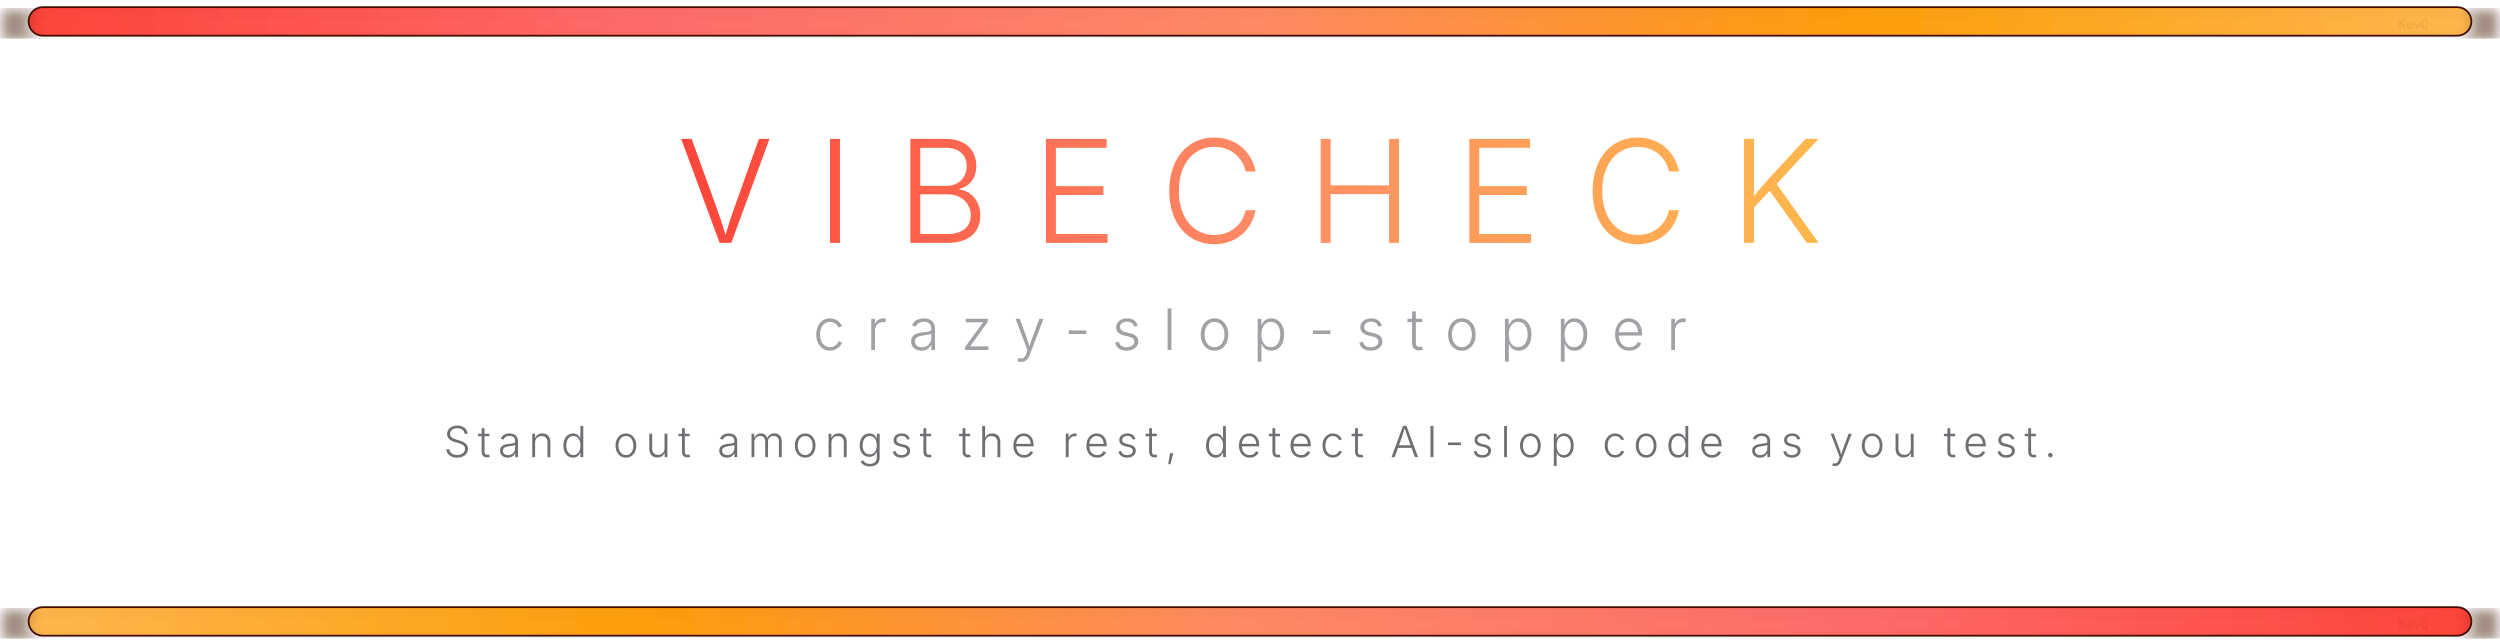
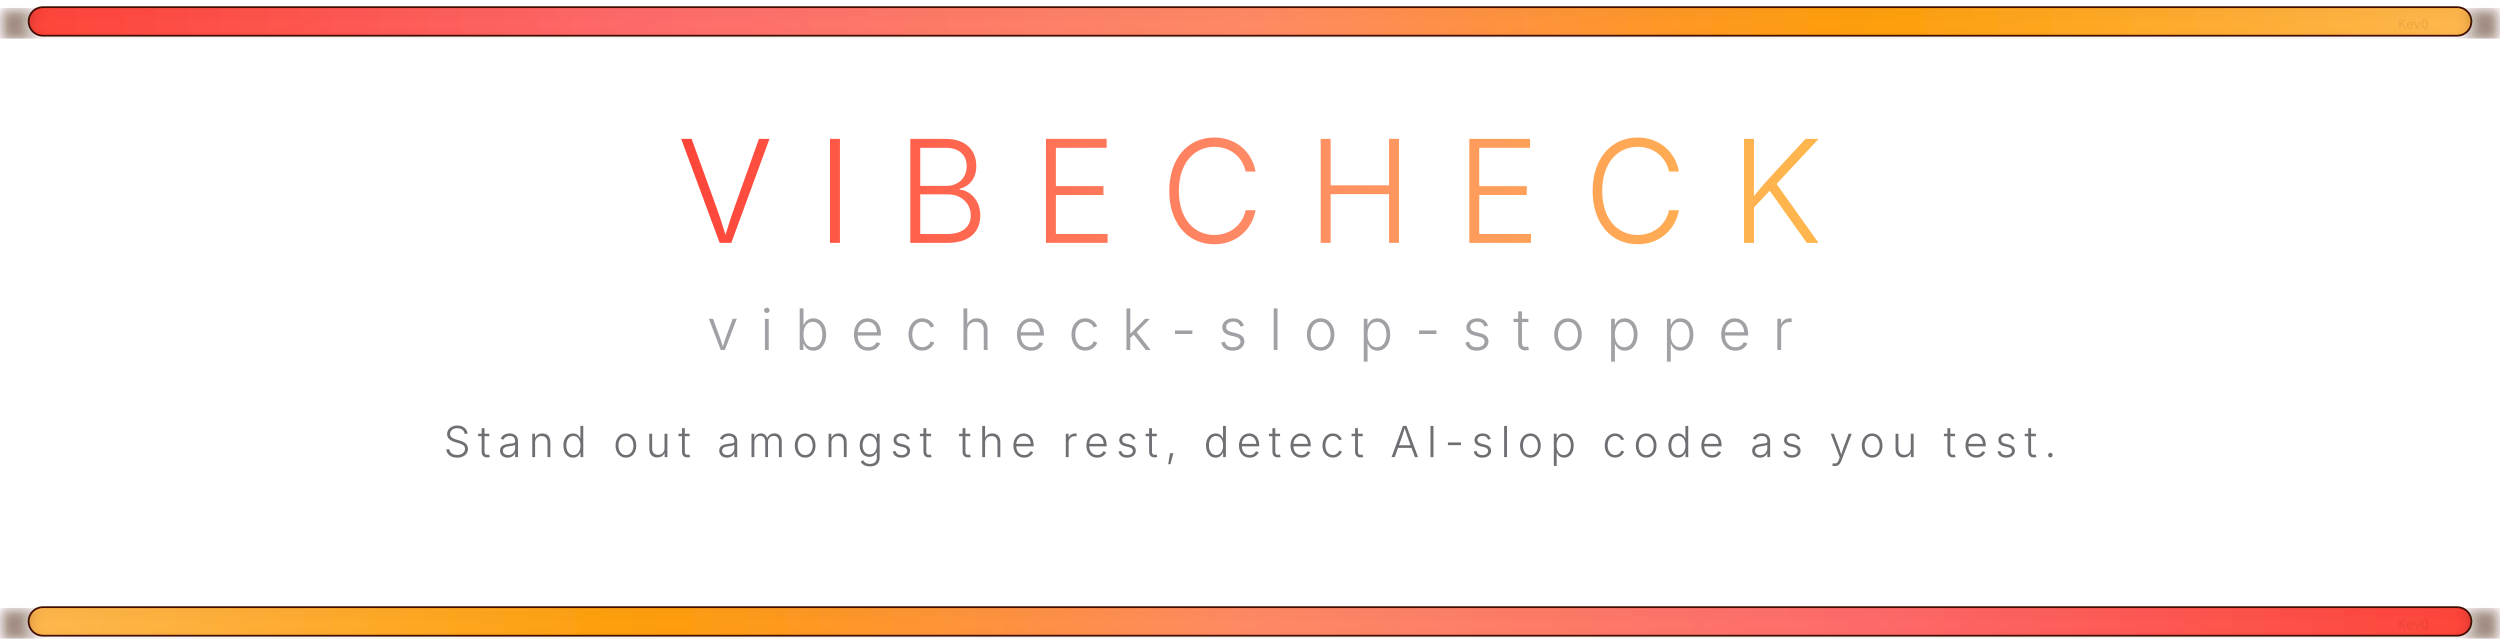
<svg xmlns="http://www.w3.org/2000/svg" width="700" height="180" viewBox="0 0 700 180">
  <defs>
    <linearGradient id="topbar" x1="0%" y1="0%" x2="100%" y2="0%">
      <stop offset="0%" stop-color="#FF453A" />
      <stop offset="25%" stop-color="#FF6B6B" />
      <stop offset="50%" stop-color="#FF8A65" />
      <stop offset="75%" stop-color="#FF9F0A" />
      <stop offset="100%" stop-color="#FFB74D" />
    </linearGradient>
    <linearGradient id="botbar" x1="100%" y1="0%" x2="0%" y2="0%">
      <stop offset="0%" stop-color="#FF453A" />
      <stop offset="25%" stop-color="#FF6B6B" />
      <stop offset="50%" stop-color="#FF8A65" />
      <stop offset="75%" stop-color="#FF9F0A" />
      <stop offset="100%" stop-color="#FFB74D" />
    </linearGradient>
    <linearGradient id="title" x1="0%" y1="0%" x2="100%" y2="0%">
      <stop offset="0%" stop-color="#FF453A" />
      <stop offset="50%" stop-color="#FF8A65" />
      <stop offset="100%" stop-color="#FFB74D" />
    </linearGradient>
    <filter id="innershadow">
      <feComponentTransfer in="SourceAlpha">
        <feFuncA type="table" tableValues="1 0" />
      </feComponentTransfer>
      <feGaussianBlur stdDeviation="2" />
      <feOffset dx="0" dy="1" result="shadow" />
      <feFlood flood-color="#400800" flood-opacity="0.5" />
      <feComposite in2="shadow" operator="in" />
      <feComposite in2="SourceGraphic" operator="over" />
    </filter>
  </defs>
  <rect x="8" y="2" width="684" height="8" rx="4" ry="4" fill="url(#topbar)" filter="url(#innershadow)" stroke="#400800" stroke-width="0.5" />
  <text x="680" y="8" font-family="monospace" font-size="3.5" fill="#000000" opacity="0.08" text-anchor="end">KevQ</text>
  <text x="350" y="68" font-family="'SF Pro Display', 'Inter', 'Helvetica Neue', 'Segoe UI', sans-serif" font-size="40" font-weight="300" fill="url(#title)" text-anchor="middle" letter-spacing="12">VIBECHECK</text>
-   <text x="350" y="98" font-family="'SF Pro Display', 'Inter', 'Helvetica Neue', sans-serif" font-size="16" font-weight="300" fill="#A0A0A5" text-anchor="middle" letter-spacing="6">crazy-slop-stopper</text>
+   <text x="350" y="98" font-family="'SF Pro Display', 'Inter', 'Helvetica Neue', sans-serif" font-size="16" font-weight="300" fill="#A0A0A5" text-anchor="middle" letter-spacing="6">vibecheck-slop-stopper</text>
  <text x="350" y="128" font-family="'SF Pro Text', 'Inter', 'Helvetica Neue', sans-serif" font-size="12" font-weight="300" fill="#6E6E73" text-anchor="middle" letter-spacing="2">Stand out amongst the rest, detect AI-slop code as you test.</text>
  <rect x="8" y="170" width="684" height="8" rx="4" ry="4" fill="url(#botbar)" filter="url(#innershadow)" stroke="#400800" stroke-width="0.5" />
  <text x="680" y="176" font-family="monospace" font-size="3.5" fill="#000000" opacity="0.08" text-anchor="end">KevQ</text>
</svg>
